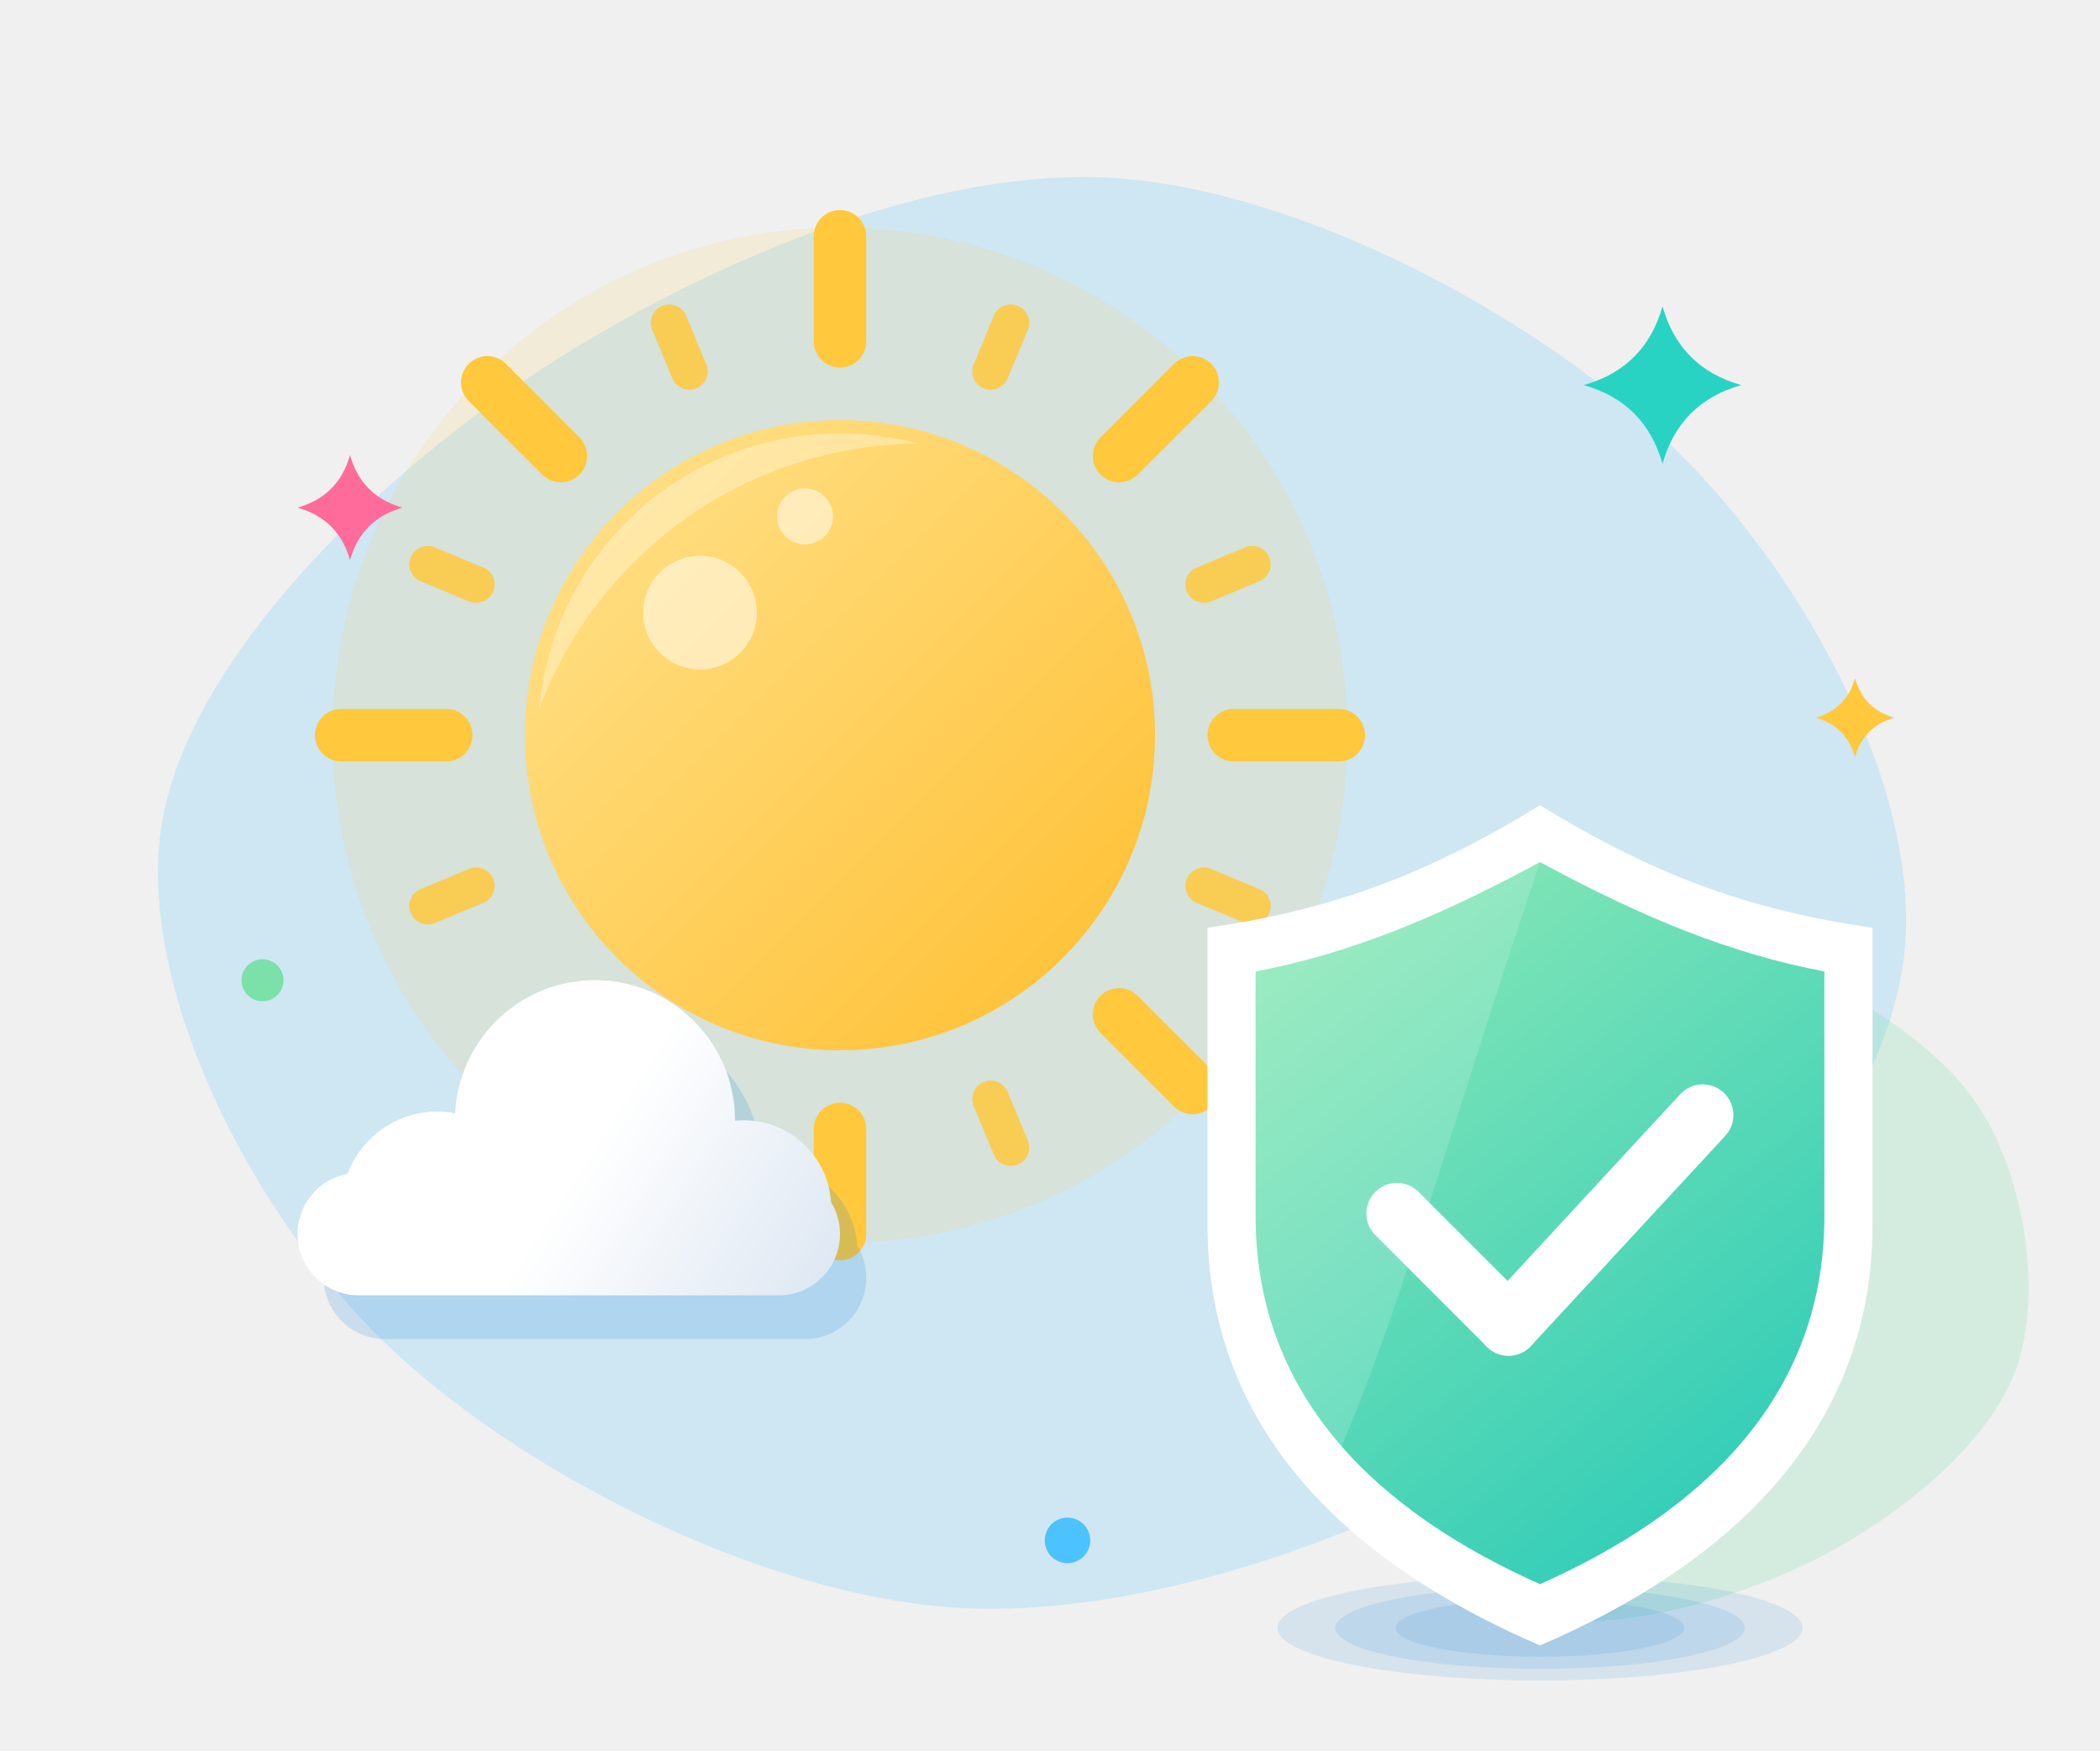
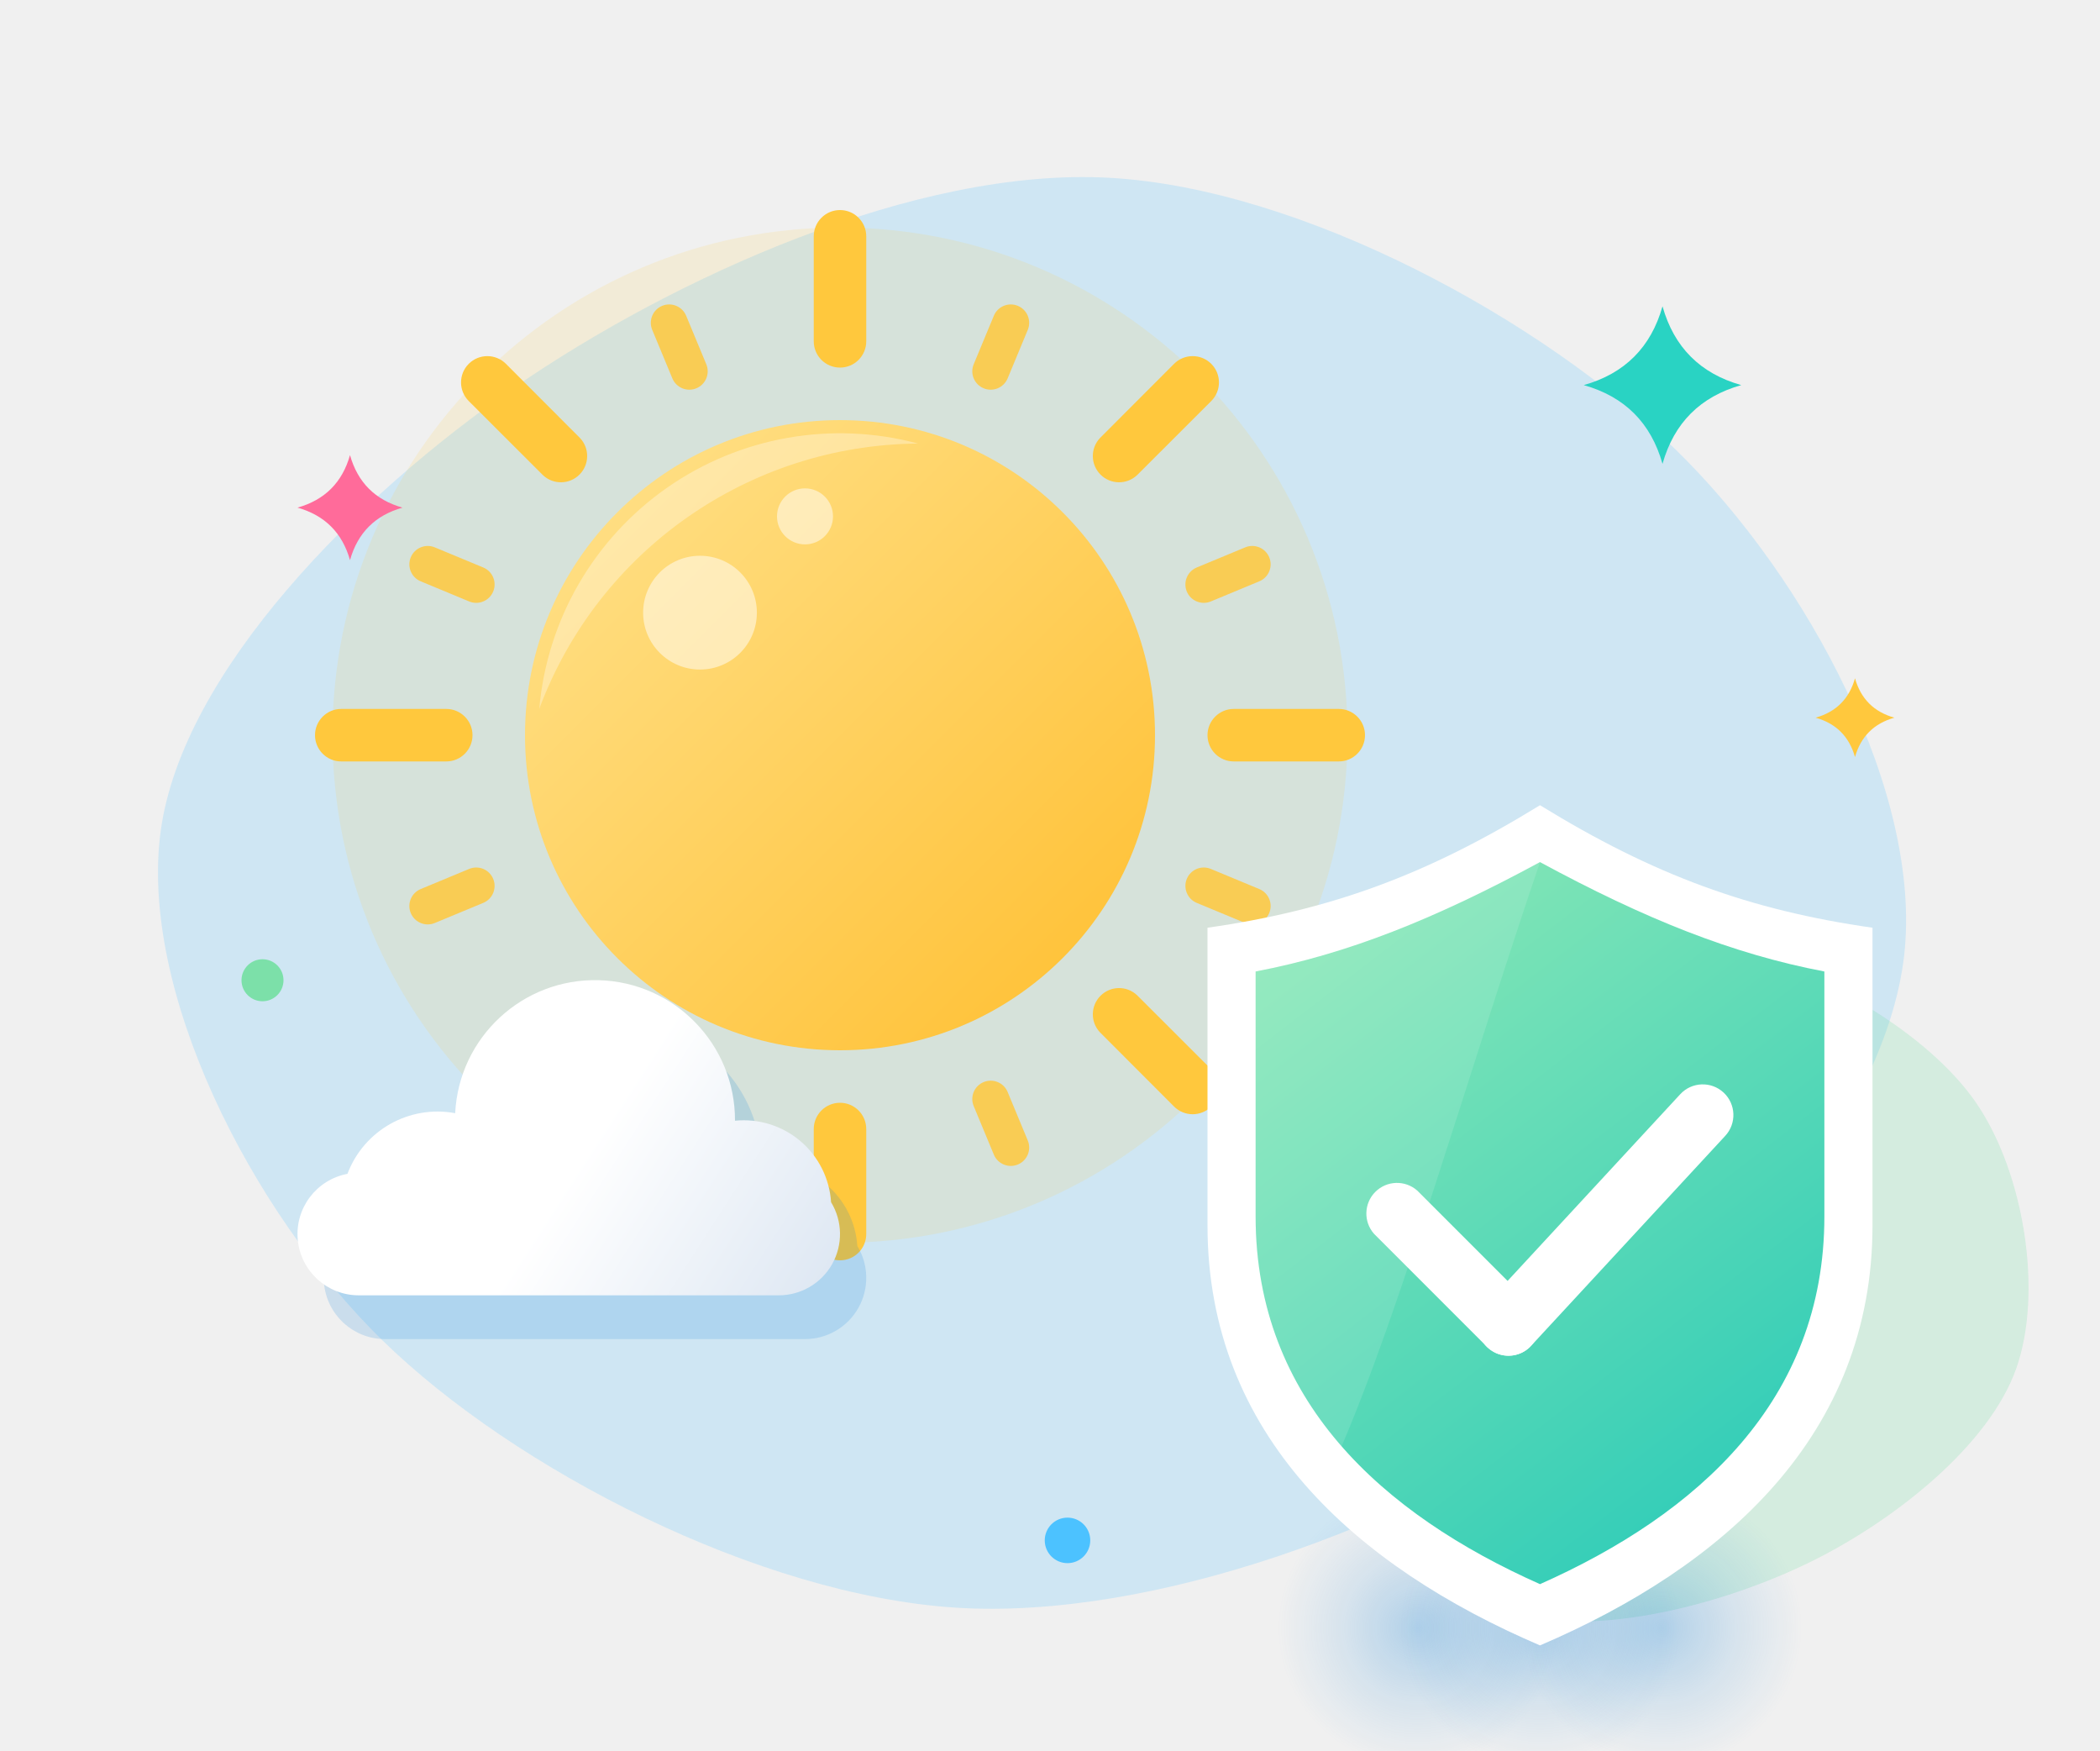
<svg xmlns="http://www.w3.org/2000/svg" viewBox="0 0 240 200">
  <defs>
    <linearGradient id="sun" gradientUnits="userSpaceOnUse" x1="60" y1="48" x2="132" y2="120">
      <stop offset="0" stop-color="#FFE38F" />
      <stop offset="1" stop-color="#FFBE2E" />
    </linearGradient>
    <linearGradient id="shield" gradientUnits="userSpaceOnUse" x1="146" y1="104" x2="206" y2="182">
      <stop offset="0" stop-color="#8BE8B6" />
      <stop offset="1" stop-color="#25C9B8" />
    </linearGradient>
    <linearGradient id="cloud" gradientUnits="userSpaceOnUse" x1="34" y1="108" x2="96" y2="148">
      <stop offset="0" stop-color="#FFFFFF" />
      <stop offset="0.55" stop-color="#FFFFFF" />
      <stop offset="1" stop-color="#DCE6F2" />
    </linearGradient>
+     <radialGradient id="sh2" gradientUnits="userSpaceOnUse" cx="162" cy="186" r="16">
+       <stop offset="0" stop-color="#0078D4" stop-opacity="0.26" />
+       <stop offset="0.55" stop-color="#0078D4" stop-opacity="0.1" />
+       <stop offset="1" stop-color="#0078D4" stop-opacity="0" />
+     </radialGradient>
+     <radialGradient id="sh3" gradientUnits="userSpaceOnUse" cx="176" cy="186" r="16">
+       <stop offset="0" stop-color="#0078D4" stop-opacity="0.26" />
+       <stop offset="0.55" stop-color="#0078D4" stop-opacity="0.1" />
+       <stop offset="1" stop-color="#0078D4" stop-opacity="0" />
+     </radialGradient>
+     <radialGradient id="sh4" gradientUnits="userSpaceOnUse" cx="190" cy="186" r="16">
+       <stop offset="0" stop-color="#0078D4" stop-opacity="0.26" />
+       <stop offset="0.55" stop-color="#0078D4" stop-opacity="0.1" />
+       <stop offset="1" stop-color="#0078D4" stop-opacity="0" />
+     </radialGradient>
  </defs>
  <path fill="#4CC2FF" fill-opacity="0.2" d="M217.62,109.15 C215.54,127.53 197.12,149.25 179.06,161.67 C161.01,174.1 131.85,185.11 109.28,183.69 C86.72,182.26 58.84,167.93 43.69,153.13 C28.54,138.32 15.85,113.01 18.38,94.85 C20.91,76.7 40.81,56.63 58.86,44.21 C76.92,31.79 104.6,19.11 126.72,20.31 C148.83,21.51 176.39,36.59 191.54,51.4 C206.69,66.21 219.7,90.77 217.62,109.15 Z" />
  <path fill="#7CE0A9" fill-opacity="0.24" d="M230.43,156.35 C227.36,165.06 216.78,173.5 207.39,178.22 C198,182.93 183.97,186.84 174.09,184.64 C164.22,182.43 153.58,173.16 148.15,165 C142.73,156.84 138.86,144.24 141.57,135.65 C144.27,127.05 155.05,117.96 164.38,113.44 C173.71,108.92 187.31,106.43 197.55,108.52 C207.79,110.62 220.36,118.03 225.84,126 C231.32,133.97 233.51,147.65 230.43,156.35 Z" />
  <circle cx="96" cy="84" r="58" fill="#FFC83D" fill-opacity="0.14" />
  <path fill="#FFC83D" d="M141,87 L153,87 A3,3 0 0 0 153,81 L141,81 A3,3 0 0 0 141,87 Z" />
  <path fill="#FFC83D" fill-opacity="0.85" d="M136.77,103.16 L142.31,105.46 A2.1,2.1 0 0 0 143.92,101.58 L138.38,99.28 A2.1,2.1 0 0 0 136.77,103.16 Z" />
  <path fill="#FFC83D" d="M125.7,117.94 L134.18,126.43 A3,3 0 0 0 138.43,122.18 L129.94,113.7 A3,3 0 0 0 125.7,117.94 Z" />
  <path fill="#FFC83D" fill-opacity="0.85" d="M111.28,126.38 L113.58,131.92 A2.1,2.1 0 0 0 117.46,130.31 L115.16,124.77 A2.1,2.1 0 0 0 111.28,126.38 Z" />
  <path fill="#FFC83D" d="M93,129 L93,141 A3,3 0 0 0 99,141 L99,129 A3,3 0 0 0 93,129 Z" />
  <path fill="#FFC83D" fill-opacity="0.85" d="M76.84,124.77 L74.54,130.31 A2.1,2.1 0 0 0 78.42,131.92 L80.72,126.38 A2.1,2.1 0 0 0 76.84,124.77 Z" />
  <path fill="#FFC83D" d="M62.06,113.7 L53.57,122.18 A3,3 0 0 0 57.82,126.43 L66.3,117.94 A3,3 0 0 0 62.06,113.7 Z" />
  <path fill="#FFC83D" fill-opacity="0.85" d="M53.62,99.28 L48.08,101.58 A2.1,2.1 0 0 0 49.69,105.46 L55.23,103.16 A2.1,2.1 0 0 0 53.62,99.28 Z" />
  <path fill="#FFC83D" d="M51,81 L39,81 A3,3 0 0 0 39,87 L51,87 A3,3 0 0 0 51,81 Z" />
  <path fill="#FFC83D" fill-opacity="0.85" d="M55.23,64.84 L49.69,62.54 A2.1,2.1 0 0 0 48.08,66.42 L53.62,68.72 A2.1,2.1 0 0 0 55.23,64.84 Z" />
  <path fill="#FFC83D" d="M66.3,50.06 L57.82,41.57 A3,3 0 0 0 53.57,45.82 L62.06,54.3 A3,3 0 0 0 66.3,50.06 Z" />
  <path fill="#FFC83D" fill-opacity="0.85" d="M80.72,41.62 L78.42,36.08 A2.1,2.1 0 0 0 74.54,37.69 L76.84,43.23 A2.1,2.1 0 0 0 80.72,41.62 Z" />
  <path fill="#FFC83D" d="M99,39 L99,27 A3,3 0 0 0 93,27 L93,39 A3,3 0 0 0 99,39 Z" />
  <path fill="#FFC83D" fill-opacity="0.85" d="M115.16,43.23 L117.46,37.69 A2.1,2.1 0 0 0 113.58,36.08 L111.28,41.62 A2.1,2.1 0 0 0 115.16,43.23 Z" />
  <path fill="#FFC83D" d="M129.94,54.3 L138.43,45.82 A3,3 0 0 0 134.18,41.57 L125.7,50.06 A3,3 0 0 0 129.94,54.3 Z" />
  <path fill="#FFC83D" fill-opacity="0.85" d="M138.38,68.72 L143.92,66.42 A2.1,2.1 0 0 0 142.31,62.54 L136.77,64.84 A2.1,2.1 0 0 0 138.38,68.72 Z" />
  <circle cx="96" cy="84" r="36" fill="url(#sun)" />
  <path fill="#FFFFFF" fill-opacity="0.32" d="M61.63,80.99 A34.5,34.5 0 0 1 104.93,50.68 A46.58,46.58 0 0 0 61.63,80.99 Z" />
  <circle cx="80" cy="70" r="6.5" fill="#FFFFFF" fill-opacity="0.5" />
  <circle cx="92" cy="59" r="3.2" fill="#FFFFFF" fill-opacity="0.5" />
  <path fill="#0078D4" fill-opacity="0.16" d="M44,153 L92,153 A7,7 0 0 0 97.98,142.36 A10,10 0 0 0 87,133.05 A16,16 0 0 0 55.02,132.19 A11,11 0 0 0 42.71,139.12 A7,7 0 0 0 44,153 Z" />
  <path fill="url(#cloud)" d="M41,148 L89,148 A7,7 0 0 0 94.98,137.36 A10,10 0 0 0 84,128.05 A16,16 0 0 0 52.02,127.19 A11,11 0 0 0 39.71,134.12 A7,7 0 0 0 41,148 Z" />
-   <ellipse cx="176" cy="186" rx="30" ry="6" fill="#0078D4" fill-opacity="0.11" />
-   <ellipse cx="176" cy="186" rx="23.4" ry="4.68" fill="#0078D4" fill-opacity="0.11" />
-   <ellipse cx="176" cy="186" rx="16.5" ry="3.3" fill="#0078D4" fill-opacity="0.11" />
+   <circle cx="162" cy="186" r="16" fill="url(#sh2)" />
+   <circle cx="176" cy="186" r="16" fill="url(#sh3)" />
+   <circle cx="190" cy="186" r="16" fill="url(#sh4)" />
  <path fill="#FFFFFF" d="M176,92 C189,100 200,104 214,106 L214,140 C214,164 197,179 176,188 C155,179 138,164 138,140 L138,106 C152,104 163,100 176,92 Z" />
  <path fill="url(#shield)" d="M176,98.5 C188,105 198,109 208.5,111 L208.5,139 C208.5,160 194,173 176,181 C158,173 143.5,160 143.5,139 L143.5,111 C154,109 164,105 176,98.5 Z" />
-   <path fill="#FFFFFF" fill-opacity="0.16" d="M176,98.5 C164,105 154,109 143.5,111 L143.5,139 C143.5,150 147,159 153,166 C160,150 168,122 176,98.5 Z" />
+   <path fill="#FFFFFF" fill-opacity="0.12" d="M176,98.5 C164,105 154,109 143.5,111 L143.5,139 C143.5,150 147,159 153,166 C160,150 168,122 176,98.5 Z" />
  <path fill="#FFFFFF" d="M157.03,140.97 L169.93,153.87 A3.5,3.5 0 0 0 174.87,148.93 L161.97,136.03 A3.5,3.5 0 0 0 157.03,140.97 Z" />
  <path fill="#FFFFFF" d="M174.97,153.78 L197.17,129.78 A3.5,3.5 0 0 0 192.03,125.02 L169.83,149.02 A3.5,3.5 0 0 0 174.97,153.78 Z" />
  <circle cx="172.4" cy="151.4" r="3.5" fill="#FFFFFF" />
  <path fill="#29D3C3" d="M190,35 Q191.98,42.02 199,44 Q191.98,45.98 190,53 Q188.02,45.98 181,44 Q188.02,42.02 190,35 Z" />
  <path fill="#FF6B9A" d="M40,52 Q41.32,56.68 46,58 Q41.32,59.32 40,64 Q38.68,59.32 34,58 Q38.68,56.68 40,52 Z" />
  <path fill="#FFC83D" d="M212,77.5 Q212.99,81.01 216.5,82 Q212.99,82.99 212,86.5 Q211.01,82.99 207.5,82 Q211.01,81.01 212,77.5 Z" />
  <circle cx="30" cy="112" r="2.4" fill="#7CE0A9" />
  <circle cx="122" cy="176" r="2.6" fill="#4CC2FF" />
</svg>
